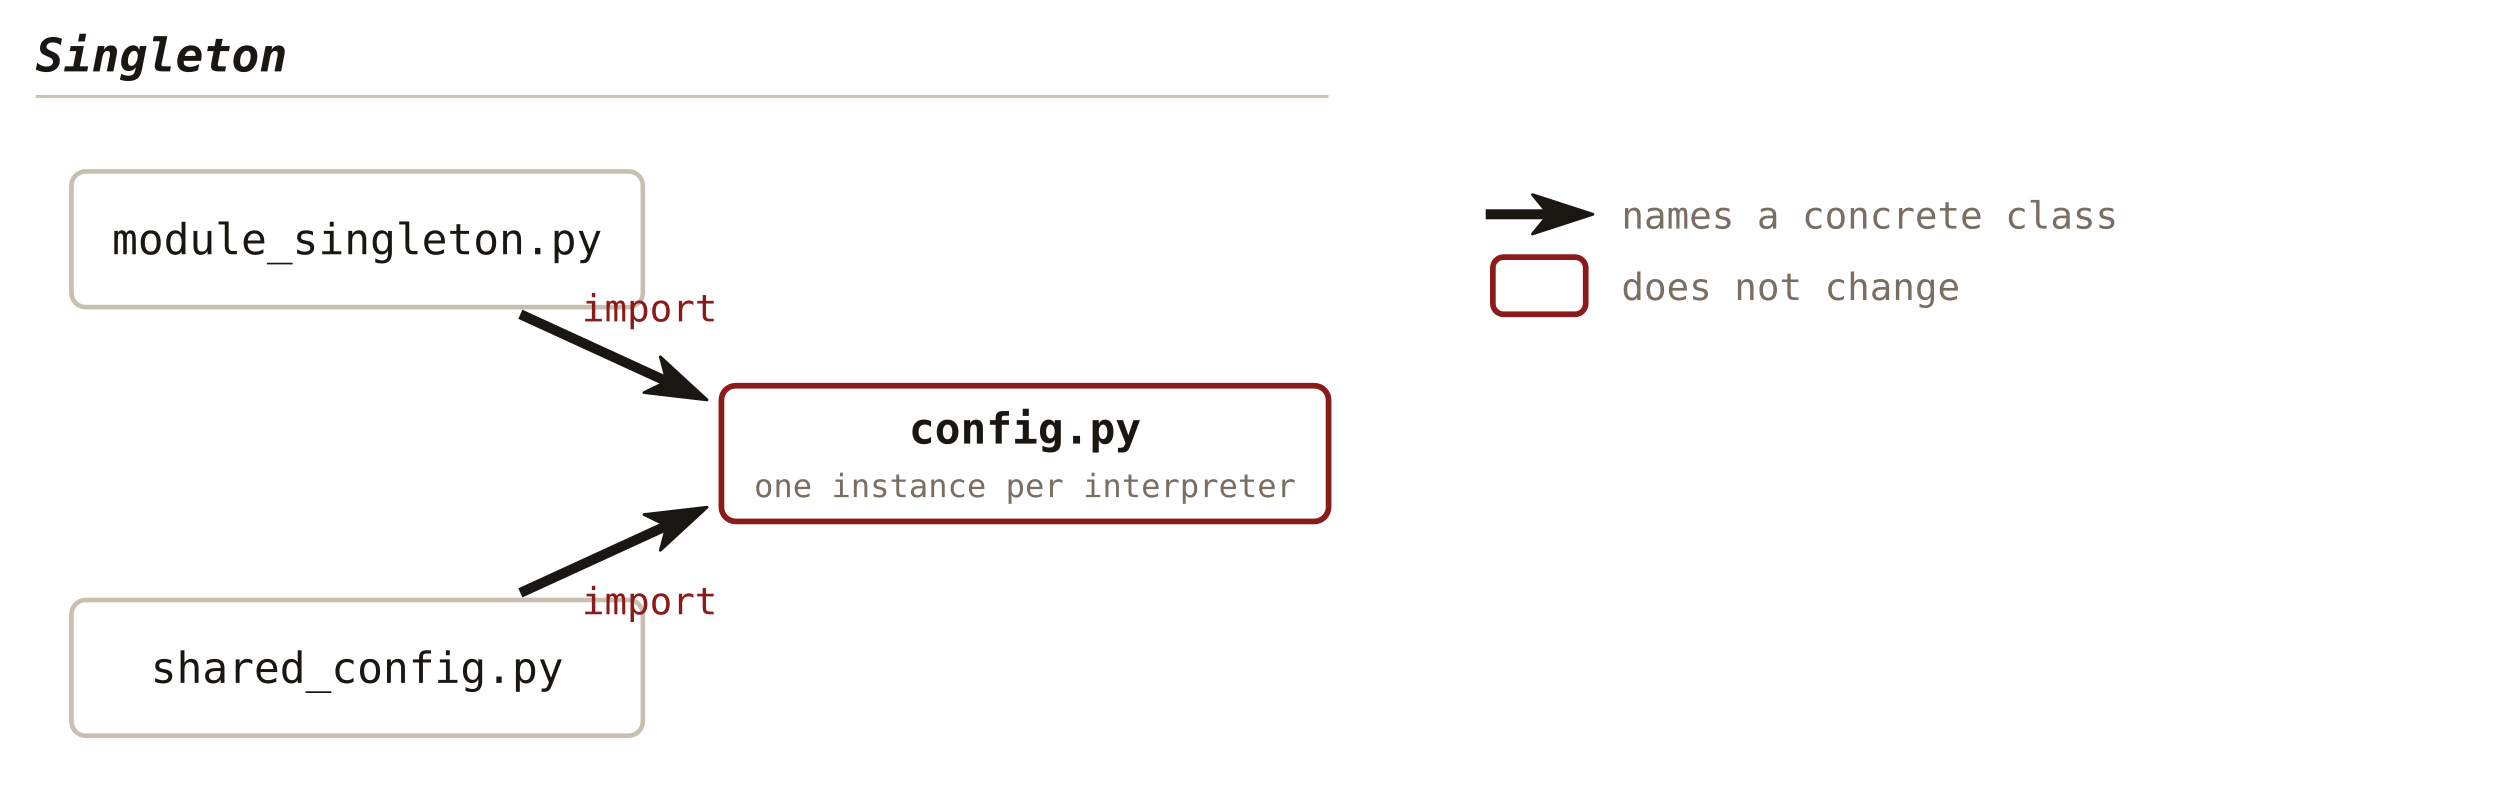
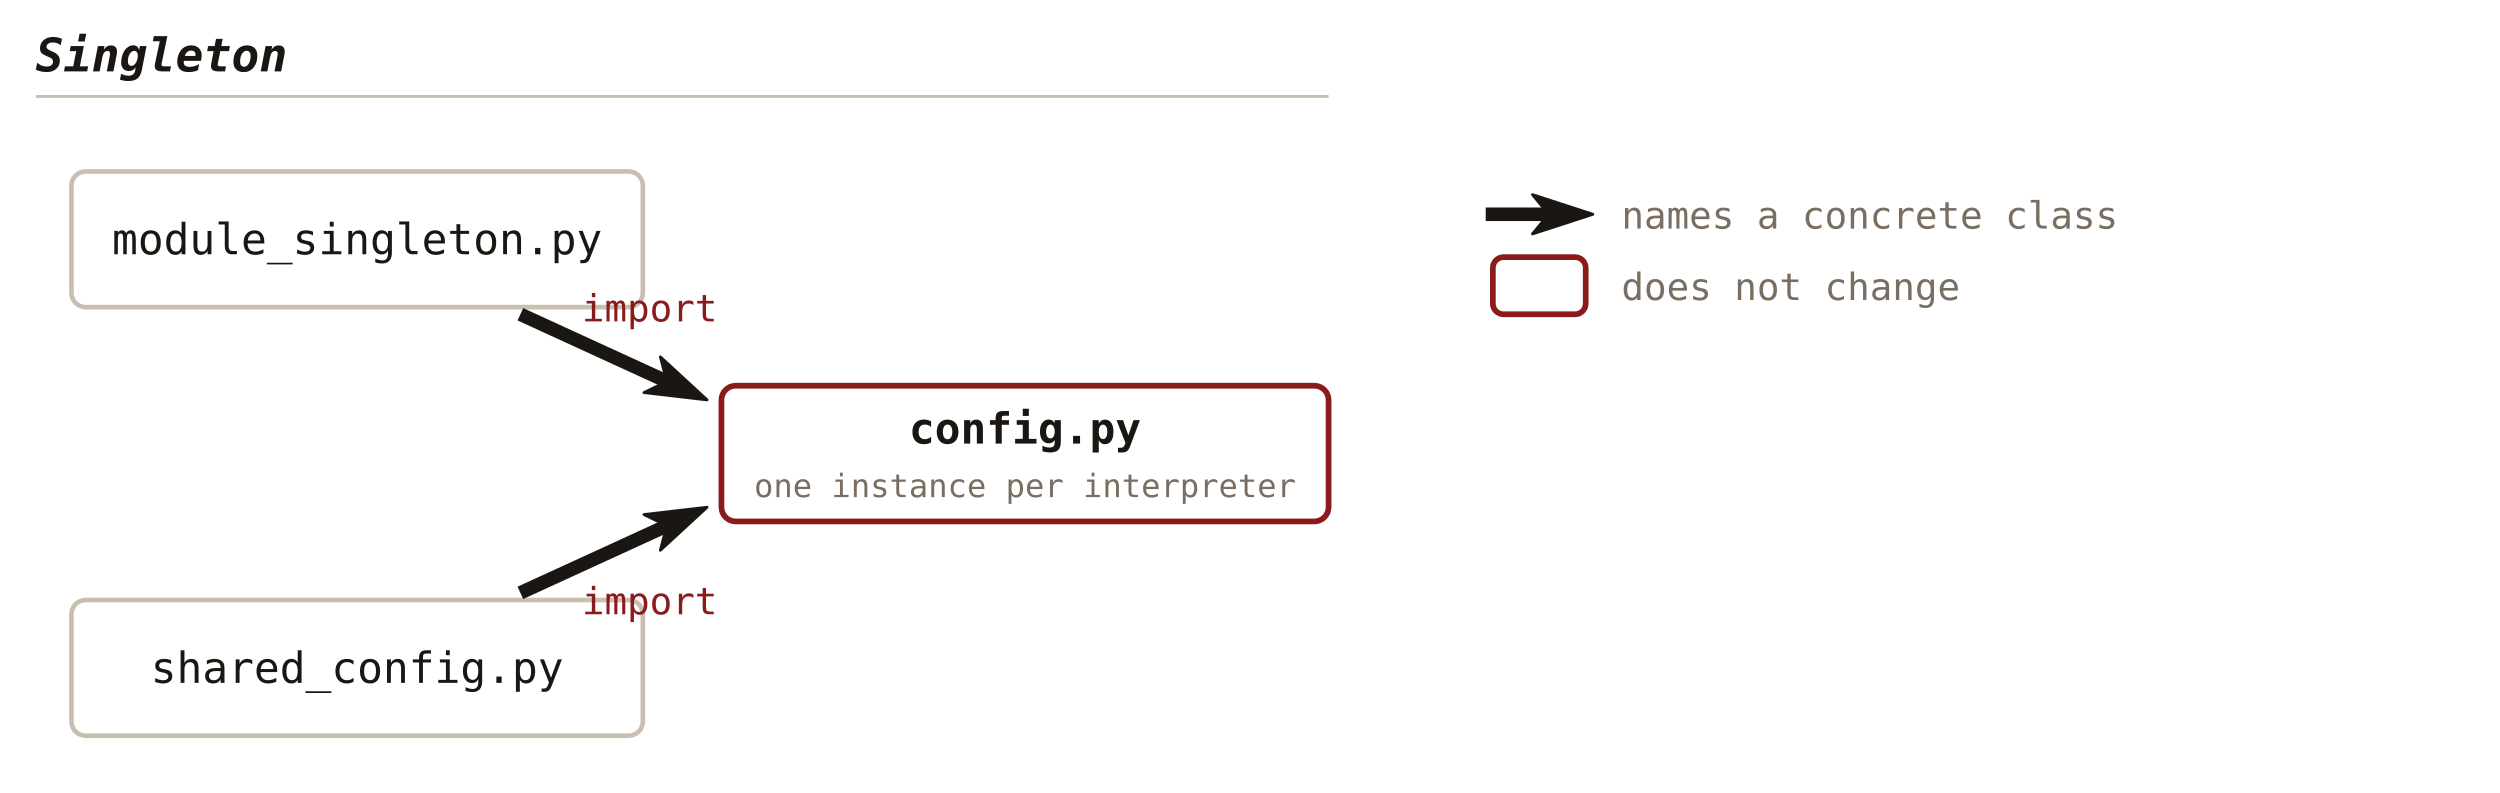
<svg xmlns="http://www.w3.org/2000/svg" viewBox="0 0 700 222" font-family="'JetBrains Mono', Consolas, monospace">
  <defs>
    <marker id="c24-solid" viewBox="0 0 18 12" refX="5" refY="6" markerWidth="18" markerHeight="12" orient="auto" markerUnits="userSpaceOnUse">
      <path d="M0.5,0.5 L17.4,6 L0.5,11.5 L5,6 Z" fill="#1a1612" stroke="#1a1612" stroke-width="0.8" stroke-linejoin="round" />
    </marker>
    <marker id="c24-hollow" viewBox="0 0 18 12" refX="1" refY="6" markerWidth="18" markerHeight="12" orient="auto" markerUnits="userSpaceOnUse">
      <path d="M1,1 L17.4,6 L1,11 Z" fill="none" stroke="#1a1612" stroke-width="1.2" stroke-linejoin="round" />
    </marker>
    <marker id="c24-hollow-muted" viewBox="0 0 18 12" refX="1" refY="6" markerWidth="18" markerHeight="12" orient="auto" markerUnits="userSpaceOnUse">
      <path d="M1,1 L17.4,6 L1,11 Z" fill="none" stroke="#7a6e62" stroke-width="1.2" stroke-linejoin="round" />
    </marker>
  </defs>
  <text x="10" y="20" font-size="13" font-weight="bold" font-style="italic" fill="#1a1612" text-anchor="start">Singleton</text>
  <line x1="10" y1="27" x2="372" y2="27" stroke="#c8bfb0" stroke-width="0.8" />
  <rect x="202" y="108" width="170" height="38" fill="none" stroke="#8b1a1a" stroke-width="1.6" rx="4" />
  <text x="287.0" y="124.2" font-size="12" font-weight="bold" fill="#1a1612" text-anchor="middle">config.py</text>
  <text x="287.0" y="139.2" font-size="9" fill="#7a6e62" text-anchor="middle">one instance per interpreter</text>
  <rect x="20" y="48" width="160" height="38" fill="none" stroke="#c8bfb0" stroke-width="1.3" rx="4" />
  <text x="100.0" y="71.2" font-size="12" fill="#1a1612" text-anchor="middle">module_singleton.py</text>
  <rect x="20" y="168" width="160" height="38" fill="none" stroke="#c8bfb0" stroke-width="1.3" rx="4" />
  <text x="100.0" y="191.2" font-size="12" fill="#1a1612" text-anchor="middle">shared_config.py</text>
-   <line x1="145.7" y1="88.0" x2="186.7" y2="106.8" stroke="#1a1612" stroke-width="2.8" marker-end="url(#c24-solid)" />
+   <line x1="145.7" y1="88.0" x2="186.7" y2="106.8" stroke="#1a1612" stroke-width="3.8" marker-end="url(#c24-solid)" />
  <text x="181.9" y="90.0" font-size="10.5" fill="#8b1a1a" text-anchor="middle">import</text>
-   <line x1="145.7" y1="166.0" x2="186.7" y2="147.2" stroke="#1a1612" stroke-width="2.8" marker-end="url(#c24-solid)" />
+   <line x1="145.7" y1="166.0" x2="186.7" y2="147.2" stroke="#1a1612" stroke-width="3.8" marker-end="url(#c24-solid)" />
  <text x="181.9" y="172.0" font-size="10.5" fill="#8b1a1a" text-anchor="middle">import</text>
-   <line class="legend" x1="416" y1="60" x2="433.6" y2="60" stroke="#1a1612" stroke-width="2.8" marker-end="url(#c24-solid)" />
+   <line class="legend" x1="416" y1="60" x2="433.6" y2="60" stroke="#1a1612" stroke-width="3.8" marker-end="url(#c24-solid)" />
  <text x="454" y="64" font-size="10.5" fill="#7a6e62" text-anchor="start">names a concrete class</text>
  <rect x="418" y="72" width="26" height="16" fill="none" stroke="#8b1a1a" stroke-width="1.6" rx="3" />
  <text x="454" y="84" font-size="10.5" fill="#7a6e62" text-anchor="start">does not change</text>
</svg>
